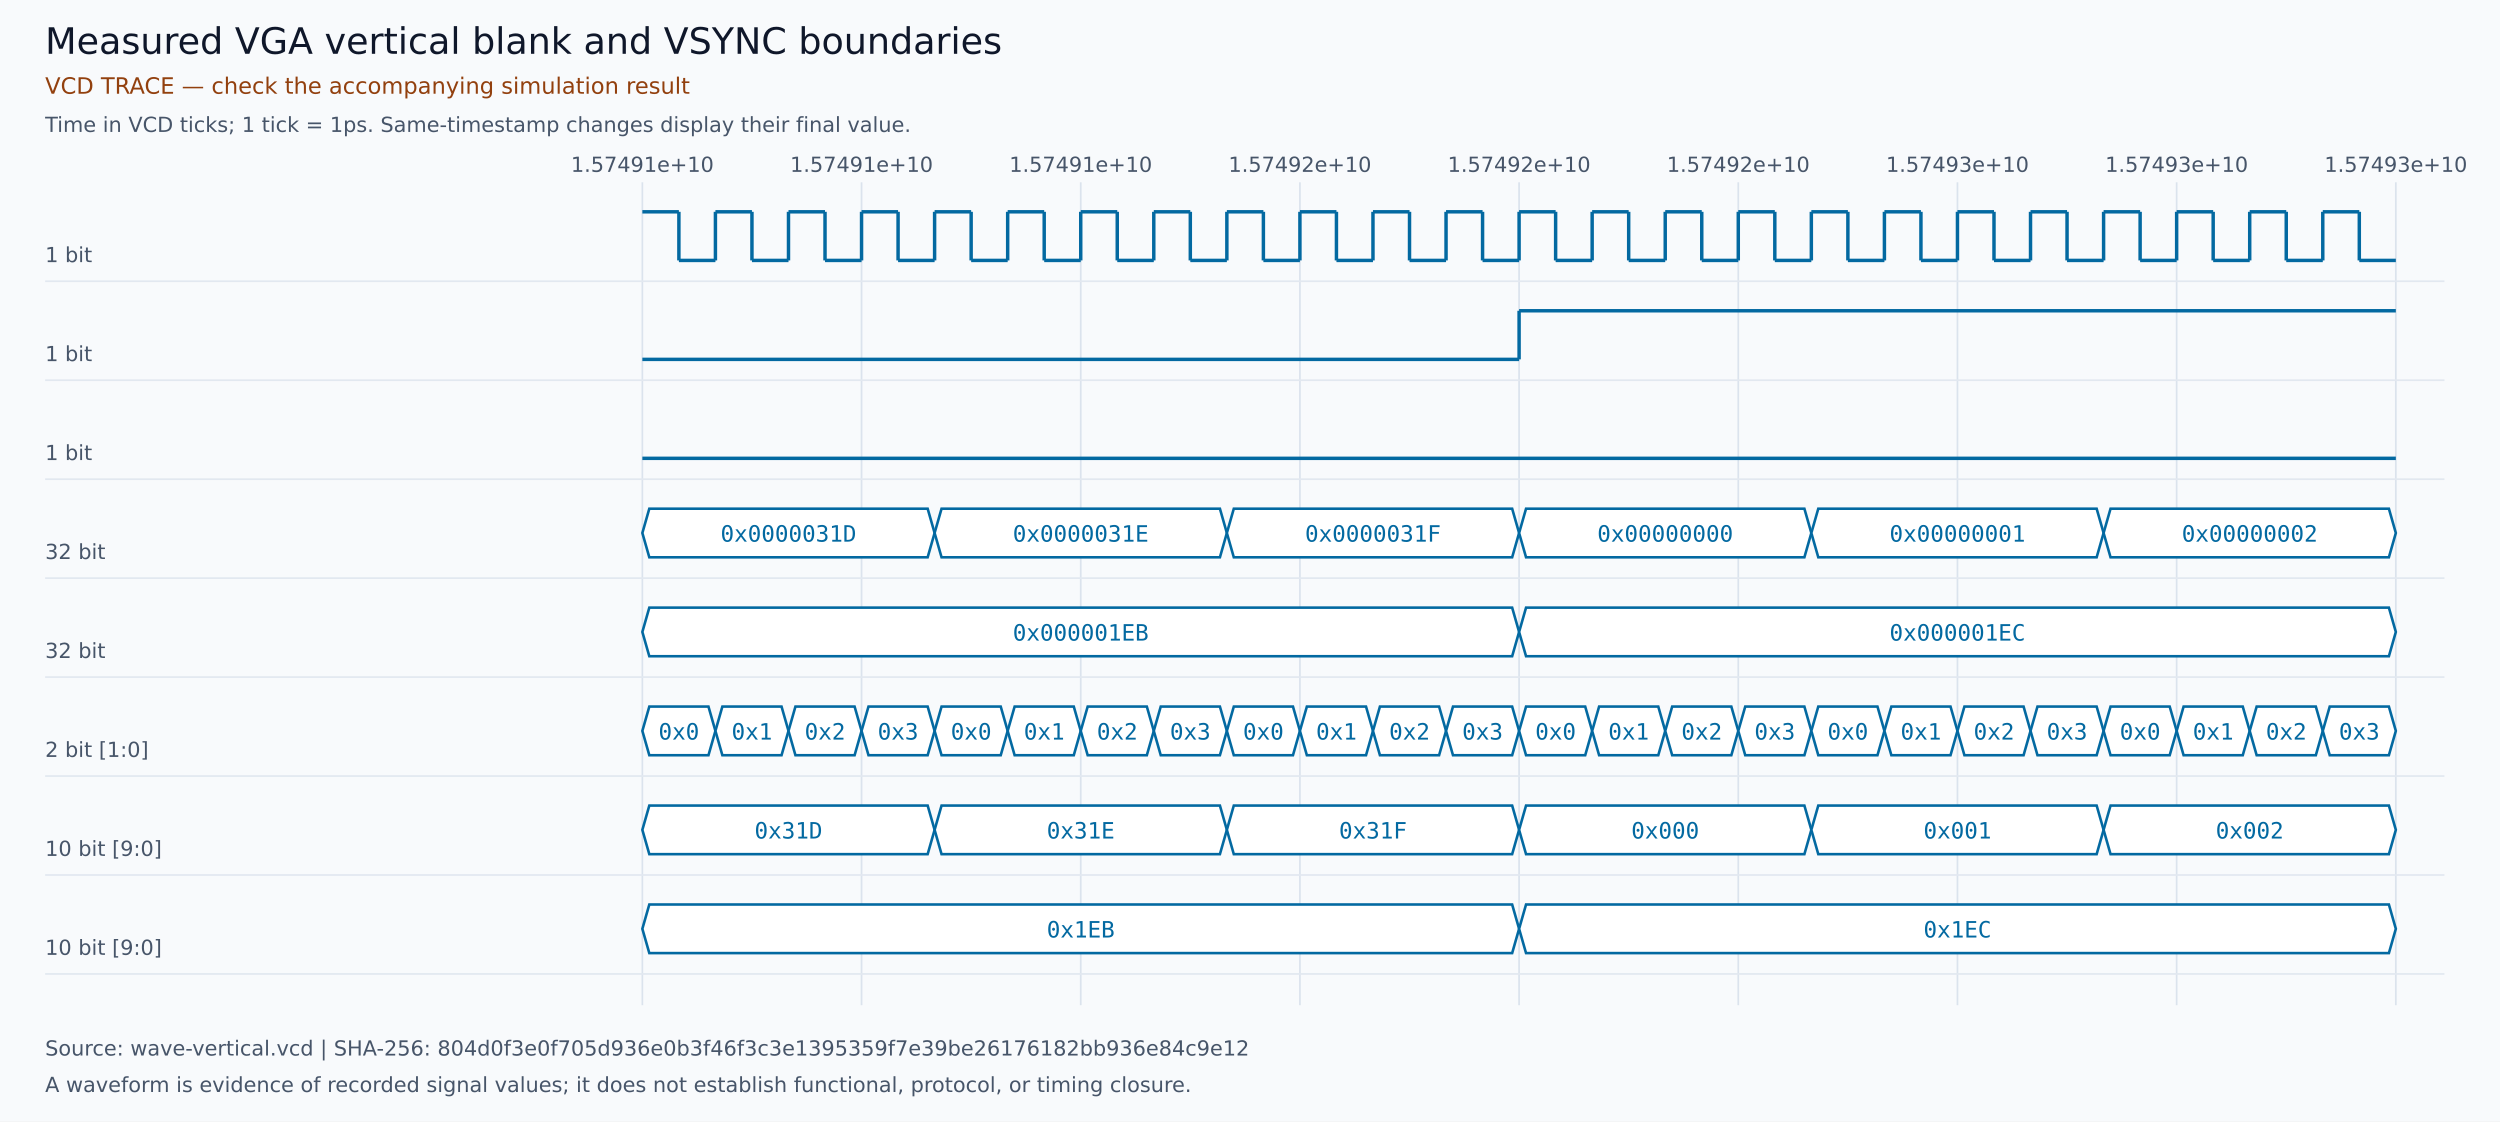
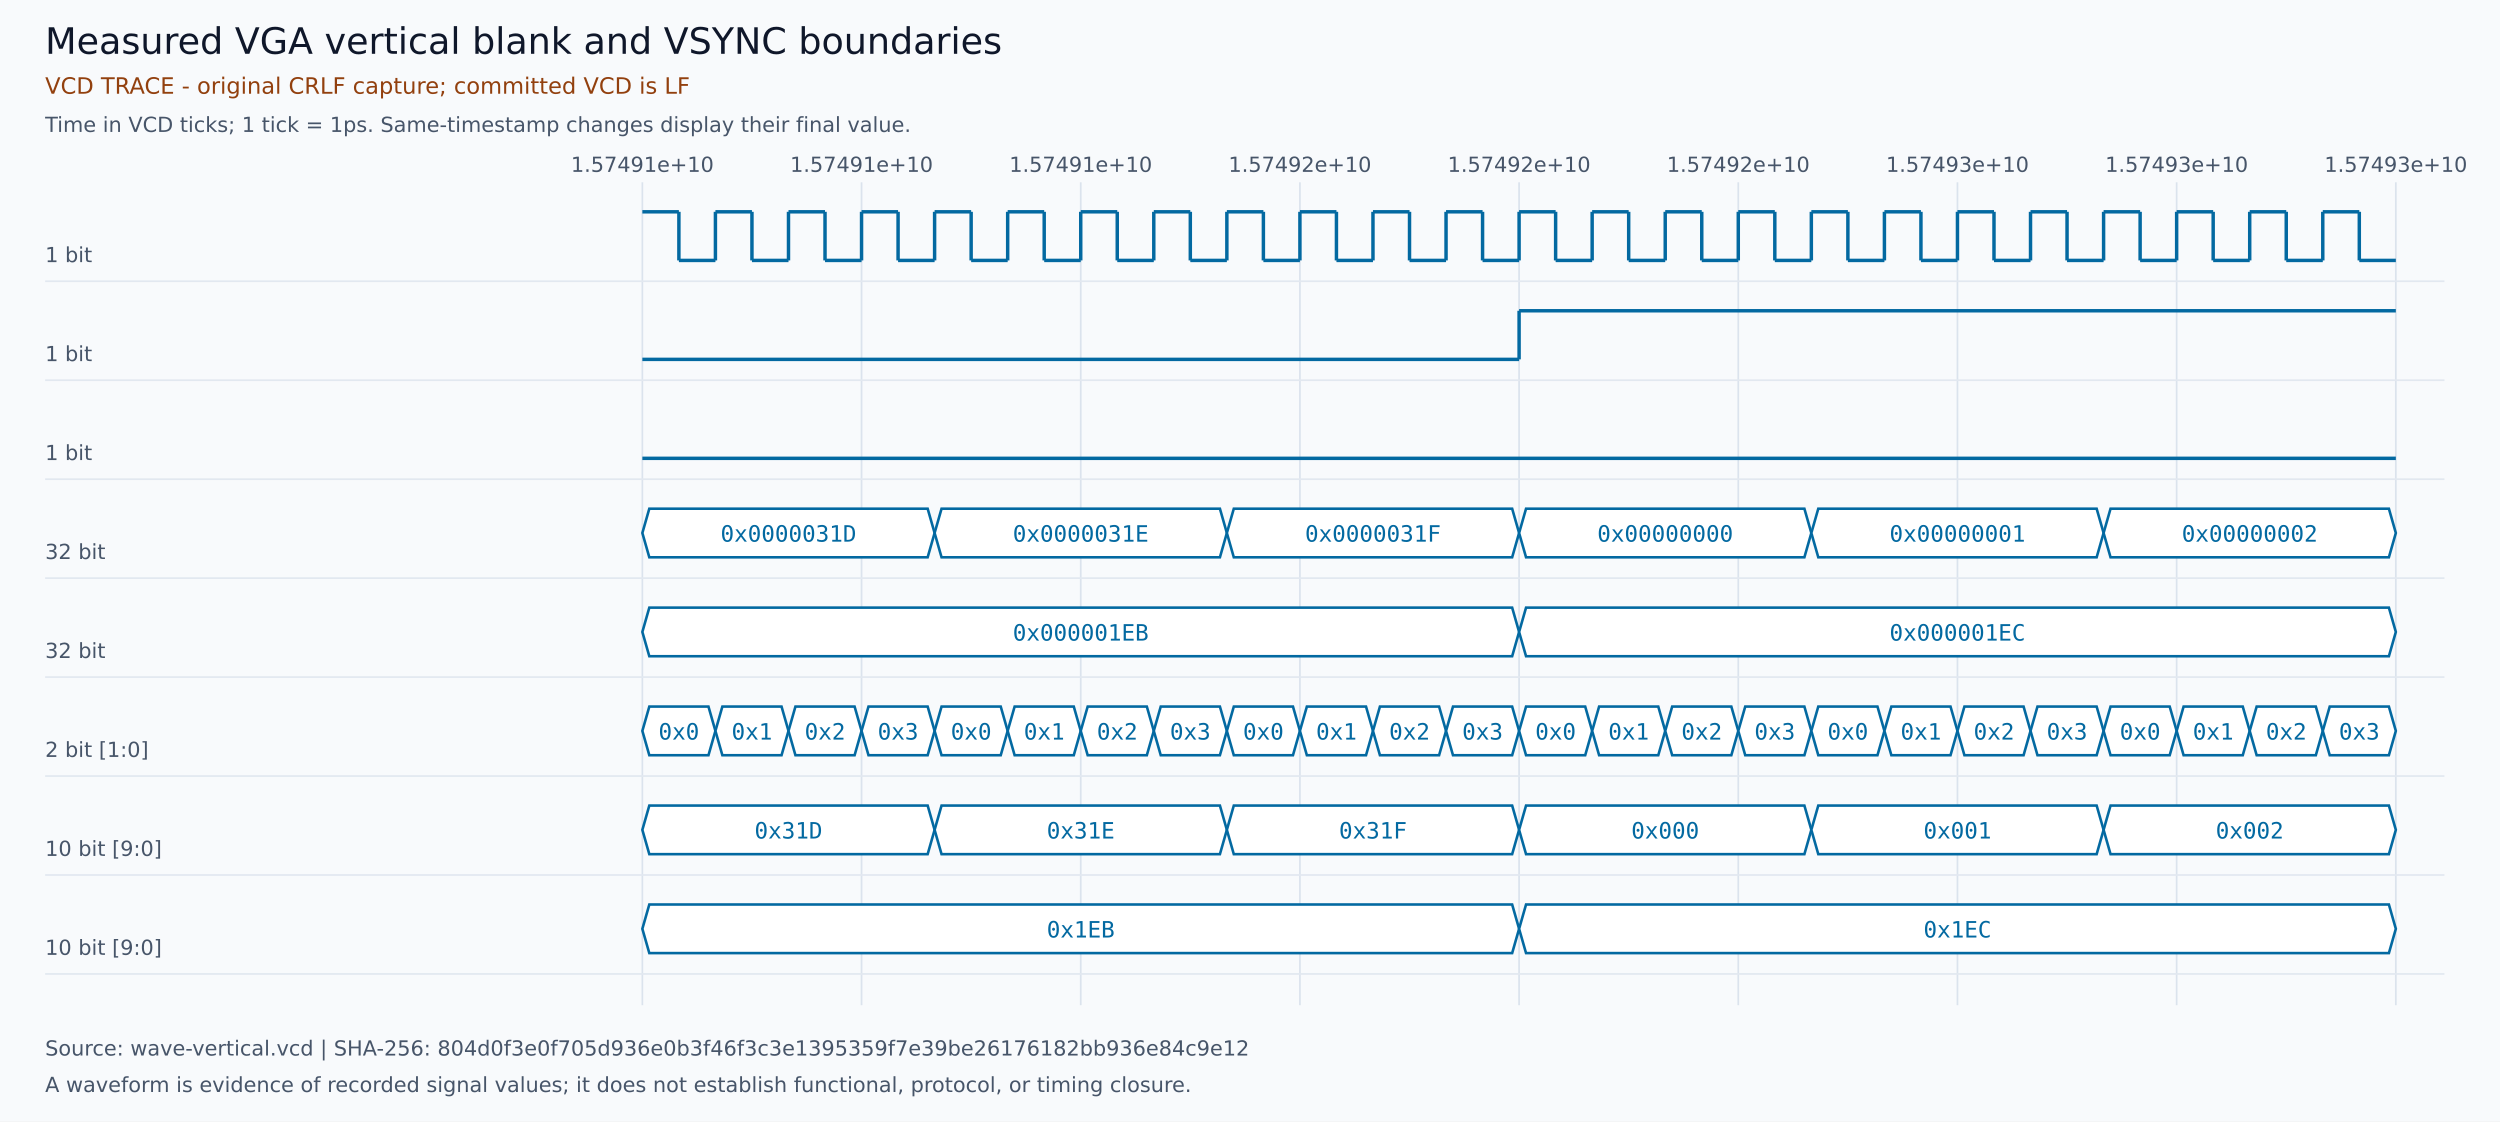
<svg xmlns="http://www.w3.org/2000/svg" width="1440" height="646" viewBox="0 0 1440 646">
  <rect width="100%" height="100%" fill="#f8fafc" />
  <style>text{font-family:DejaVu Sans,Arial,sans-serif} .signal{font-family:DejaVu Sans Mono,monospace;font-size:13px} .small{font-size:12px;fill:#475569}</style>
  <text x="26" y="31" font-size="21" fill="#0f172a">Measured VGA vertical blank and VSYNC boundaries</text>
-   <text x="26" y="54" font-size="13" fill="#92400e">VCD TRACE — check the accompanying simulation result</text>
+   <text x="26" y="54" font-size="13" fill="#92400e">VCD TRACE - original CRLF capture; committed VCD is LF</text>
  <text x="26" y="76" class="small">Time in VCD ticks; 1 tick = 1ps. Same-timestamp changes display their final value.</text>
  <path d="M370.00,105 V579" stroke="#dbe3ed" />
  <text x="370.00" y="99" text-anchor="middle" class="small">1.57491e+10</text>
  <path d="M496.25,105 V579" stroke="#dbe3ed" />
  <text x="496.25" y="99" text-anchor="middle" class="small">1.57491e+10</text>
  <path d="M622.50,105 V579" stroke="#dbe3ed" />
  <text x="622.50" y="99" text-anchor="middle" class="small">1.57491e+10</text>
  <path d="M748.75,105 V579" stroke="#dbe3ed" />
  <text x="748.75" y="99" text-anchor="middle" class="small">1.57492e+10</text>
  <path d="M875.00,105 V579" stroke="#dbe3ed" />
  <text x="875.00" y="99" text-anchor="middle" class="small">1.57492e+10</text>
  <path d="M1001.25,105 V579" stroke="#dbe3ed" />
  <text x="1001.25" y="99" text-anchor="middle" class="small">1.57492e+10</text>
  <path d="M1127.50,105 V579" stroke="#dbe3ed" />
  <text x="1127.50" y="99" text-anchor="middle" class="small">1.57493e+10</text>
  <path d="M1253.75,105 V579" stroke="#dbe3ed" />
  <text x="1253.75" y="99" text-anchor="middle" class="small">1.57493e+10</text>
  <path d="M1380.00,105 V579" stroke="#dbe3ed" />
  <text x="1380.00" y="99" text-anchor="middle" class="small">1.57493e+10</text>
  <text x="26" y="135" class="signal" />
  <text x="26" y="151" class="small">1 bit</text>
  <path d="M370.00,122 H391.04" stroke="#0369a1" stroke-width="2" />
  <path d="M391.04,122 V150" stroke="#0369a1" stroke-width="2" />
  <path d="M391.04,150 H412.08" stroke="#0369a1" stroke-width="2" />
  <path d="M412.08,150 V122" stroke="#0369a1" stroke-width="2" />
  <path d="M412.08,122 H433.12" stroke="#0369a1" stroke-width="2" />
  <path d="M433.12,122 V150" stroke="#0369a1" stroke-width="2" />
  <path d="M433.12,150 H454.17" stroke="#0369a1" stroke-width="2" />
  <path d="M454.17,150 V122" stroke="#0369a1" stroke-width="2" />
  <path d="M454.17,122 H475.21" stroke="#0369a1" stroke-width="2" />
  <path d="M475.21,122 V150" stroke="#0369a1" stroke-width="2" />
  <path d="M475.21,150 H496.25" stroke="#0369a1" stroke-width="2" />
  <path d="M496.25,150 V122" stroke="#0369a1" stroke-width="2" />
  <path d="M496.25,122 H517.29" stroke="#0369a1" stroke-width="2" />
  <path d="M517.29,122 V150" stroke="#0369a1" stroke-width="2" />
  <path d="M517.29,150 H538.33" stroke="#0369a1" stroke-width="2" />
  <path d="M538.33,150 V122" stroke="#0369a1" stroke-width="2" />
  <path d="M538.33,122 H559.38" stroke="#0369a1" stroke-width="2" />
  <path d="M559.38,122 V150" stroke="#0369a1" stroke-width="2" />
  <path d="M559.38,150 H580.42" stroke="#0369a1" stroke-width="2" />
  <path d="M580.42,150 V122" stroke="#0369a1" stroke-width="2" />
  <path d="M580.42,122 H601.46" stroke="#0369a1" stroke-width="2" />
  <path d="M601.46,122 V150" stroke="#0369a1" stroke-width="2" />
  <path d="M601.46,150 H622.50" stroke="#0369a1" stroke-width="2" />
  <path d="M622.50,150 V122" stroke="#0369a1" stroke-width="2" />
  <path d="M622.50,122 H643.54" stroke="#0369a1" stroke-width="2" />
  <path d="M643.54,122 V150" stroke="#0369a1" stroke-width="2" />
  <path d="M643.54,150 H664.58" stroke="#0369a1" stroke-width="2" />
  <path d="M664.58,150 V122" stroke="#0369a1" stroke-width="2" />
  <path d="M664.58,122 H685.62" stroke="#0369a1" stroke-width="2" />
  <path d="M685.62,122 V150" stroke="#0369a1" stroke-width="2" />
  <path d="M685.62,150 H706.67" stroke="#0369a1" stroke-width="2" />
  <path d="M706.67,150 V122" stroke="#0369a1" stroke-width="2" />
  <path d="M706.67,122 H727.71" stroke="#0369a1" stroke-width="2" />
  <path d="M727.71,122 V150" stroke="#0369a1" stroke-width="2" />
  <path d="M727.71,150 H748.75" stroke="#0369a1" stroke-width="2" />
  <path d="M748.75,150 V122" stroke="#0369a1" stroke-width="2" />
  <path d="M748.75,122 H769.79" stroke="#0369a1" stroke-width="2" />
  <path d="M769.79,122 V150" stroke="#0369a1" stroke-width="2" />
  <path d="M769.79,150 H790.83" stroke="#0369a1" stroke-width="2" />
  <path d="M790.83,150 V122" stroke="#0369a1" stroke-width="2" />
  <path d="M790.83,122 H811.88" stroke="#0369a1" stroke-width="2" />
  <path d="M811.88,122 V150" stroke="#0369a1" stroke-width="2" />
  <path d="M811.88,150 H832.92" stroke="#0369a1" stroke-width="2" />
  <path d="M832.92,150 V122" stroke="#0369a1" stroke-width="2" />
  <path d="M832.92,122 H853.96" stroke="#0369a1" stroke-width="2" />
  <path d="M853.96,122 V150" stroke="#0369a1" stroke-width="2" />
  <path d="M853.96,150 H875.00" stroke="#0369a1" stroke-width="2" />
  <path d="M875.00,150 V122" stroke="#0369a1" stroke-width="2" />
  <path d="M875.00,122 H896.04" stroke="#0369a1" stroke-width="2" />
  <path d="M896.04,122 V150" stroke="#0369a1" stroke-width="2" />
  <path d="M896.04,150 H917.08" stroke="#0369a1" stroke-width="2" />
  <path d="M917.08,150 V122" stroke="#0369a1" stroke-width="2" />
  <path d="M917.08,122 H938.12" stroke="#0369a1" stroke-width="2" />
  <path d="M938.12,122 V150" stroke="#0369a1" stroke-width="2" />
  <path d="M938.12,150 H959.17" stroke="#0369a1" stroke-width="2" />
  <path d="M959.17,150 V122" stroke="#0369a1" stroke-width="2" />
  <path d="M959.17,122 H980.21" stroke="#0369a1" stroke-width="2" />
  <path d="M980.21,122 V150" stroke="#0369a1" stroke-width="2" />
  <path d="M980.21,150 H1001.25" stroke="#0369a1" stroke-width="2" />
  <path d="M1001.25,150 V122" stroke="#0369a1" stroke-width="2" />
  <path d="M1001.25,122 H1022.29" stroke="#0369a1" stroke-width="2" />
  <path d="M1022.29,122 V150" stroke="#0369a1" stroke-width="2" />
  <path d="M1022.29,150 H1043.33" stroke="#0369a1" stroke-width="2" />
  <path d="M1043.33,150 V122" stroke="#0369a1" stroke-width="2" />
  <path d="M1043.33,122 H1064.38" stroke="#0369a1" stroke-width="2" />
  <path d="M1064.38,122 V150" stroke="#0369a1" stroke-width="2" />
  <path d="M1064.38,150 H1085.42" stroke="#0369a1" stroke-width="2" />
  <path d="M1085.42,150 V122" stroke="#0369a1" stroke-width="2" />
  <path d="M1085.42,122 H1106.46" stroke="#0369a1" stroke-width="2" />
  <path d="M1106.46,122 V150" stroke="#0369a1" stroke-width="2" />
  <path d="M1106.46,150 H1127.50" stroke="#0369a1" stroke-width="2" />
  <path d="M1127.50,150 V122" stroke="#0369a1" stroke-width="2" />
  <path d="M1127.50,122 H1148.54" stroke="#0369a1" stroke-width="2" />
  <path d="M1148.54,122 V150" stroke="#0369a1" stroke-width="2" />
  <path d="M1148.54,150 H1169.58" stroke="#0369a1" stroke-width="2" />
  <path d="M1169.58,150 V122" stroke="#0369a1" stroke-width="2" />
  <path d="M1169.58,122 H1190.62" stroke="#0369a1" stroke-width="2" />
  <path d="M1190.62,122 V150" stroke="#0369a1" stroke-width="2" />
  <path d="M1190.62,150 H1211.67" stroke="#0369a1" stroke-width="2" />
  <path d="M1211.67,150 V122" stroke="#0369a1" stroke-width="2" />
  <path d="M1211.67,122 H1232.71" stroke="#0369a1" stroke-width="2" />
  <path d="M1232.71,122 V150" stroke="#0369a1" stroke-width="2" />
  <path d="M1232.71,150 H1253.75" stroke="#0369a1" stroke-width="2" />
  <path d="M1253.75,150 V122" stroke="#0369a1" stroke-width="2" />
  <path d="M1253.75,122 H1274.79" stroke="#0369a1" stroke-width="2" />
  <path d="M1274.79,122 V150" stroke="#0369a1" stroke-width="2" />
  <path d="M1274.79,150 H1295.83" stroke="#0369a1" stroke-width="2" />
  <path d="M1295.83,150 V122" stroke="#0369a1" stroke-width="2" />
  <path d="M1295.83,122 H1316.88" stroke="#0369a1" stroke-width="2" />
  <path d="M1316.88,122 V150" stroke="#0369a1" stroke-width="2" />
  <path d="M1316.88,150 H1337.92" stroke="#0369a1" stroke-width="2" />
  <path d="M1337.92,150 V122" stroke="#0369a1" stroke-width="2" />
  <path d="M1337.92,122 H1358.96" stroke="#0369a1" stroke-width="2" />
  <path d="M1358.96,122 V150" stroke="#0369a1" stroke-width="2" />
  <path d="M1358.96,150 H1380.00" stroke="#0369a1" stroke-width="2" />
  <path d="M26,162 H1408" stroke="#e2e8f0" />
  <text x="26" y="192" class="signal" />
  <text x="26" y="208" class="small">1 bit</text>
  <path d="M370.00,207 H875.00" stroke="#0369a1" stroke-width="2" />
  <path d="M875.00,207 V179" stroke="#0369a1" stroke-width="2" />
  <path d="M875.00,179 H1380.00" stroke="#0369a1" stroke-width="2" />
  <path d="M26,219 H1408" stroke="#e2e8f0" />
  <text x="26" y="249" class="signal" />
  <text x="26" y="265" class="small">1 bit</text>
  <path d="M370.00,264 H1380.00" stroke="#0369a1" stroke-width="2" />
  <path d="M26,276 H1408" stroke="#e2e8f0" />
  <text x="26" y="306" class="signal" />
  <text x="26" y="322" class="small">32 bit</text>
  <polygon points="370.00,307 374.00,293 534.33,293 538.33,307 534.33,321 374.00,321" fill="#fff" stroke="#0369a1" stroke-width="1.5" />
  <text x="454.17" y="312" text-anchor="middle" class="signal" fill="#0369a1">0x0000031D</text>
  <polygon points="538.33,307 542.33,293 702.67,293 706.67,307 702.67,321 542.33,321" fill="#fff" stroke="#0369a1" stroke-width="1.5" />
  <text x="622.50" y="312" text-anchor="middle" class="signal" fill="#0369a1">0x0000031E</text>
  <polygon points="706.67,307 710.67,293 871.00,293 875.00,307 871.00,321 710.67,321" fill="#fff" stroke="#0369a1" stroke-width="1.5" />
  <text x="790.83" y="312" text-anchor="middle" class="signal" fill="#0369a1">0x0000031F</text>
  <polygon points="875.00,307 879.00,293 1039.33,293 1043.33,307 1039.33,321 879.00,321" fill="#fff" stroke="#0369a1" stroke-width="1.5" />
  <text x="959.17" y="312" text-anchor="middle" class="signal" fill="#0369a1">0x00000000</text>
  <polygon points="1043.33,307 1047.33,293 1207.67,293 1211.67,307 1207.67,321 1047.33,321" fill="#fff" stroke="#0369a1" stroke-width="1.5" />
  <text x="1127.50" y="312" text-anchor="middle" class="signal" fill="#0369a1">0x00000001</text>
  <polygon points="1211.67,307 1215.67,293 1376.00,293 1380.00,307 1376.00,321 1215.67,321" fill="#fff" stroke="#0369a1" stroke-width="1.5" />
  <text x="1295.83" y="312" text-anchor="middle" class="signal" fill="#0369a1">0x00000002</text>
  <path d="M26,333 H1408" stroke="#e2e8f0" />
  <text x="26" y="363" class="signal" />
  <text x="26" y="379" class="small">32 bit</text>
  <polygon points="370.00,364 374.00,350 871.00,350 875.00,364 871.00,378 374.00,378" fill="#fff" stroke="#0369a1" stroke-width="1.5" />
  <text x="622.50" y="369" text-anchor="middle" class="signal" fill="#0369a1">0x000001EB</text>
  <polygon points="875.00,364 879.00,350 1376.00,350 1380.00,364 1376.00,378 879.00,378" fill="#fff" stroke="#0369a1" stroke-width="1.5" />
  <text x="1127.50" y="369" text-anchor="middle" class="signal" fill="#0369a1">0x000001EC</text>
  <path d="M26,390 H1408" stroke="#e2e8f0" />
  <text x="26" y="420" class="signal" />
  <text x="26" y="436" class="small">2 bit [1:0]</text>
  <polygon points="370.00,421 374.00,407 408.08,407 412.08,421 408.08,435 374.00,435" fill="#fff" stroke="#0369a1" stroke-width="1.5" />
  <text x="391.04" y="426" text-anchor="middle" class="signal" fill="#0369a1">0x0</text>
  <polygon points="412.08,421 416.08,407 450.17,407 454.17,421 450.17,435 416.08,435" fill="#fff" stroke="#0369a1" stroke-width="1.5" />
  <text x="433.12" y="426" text-anchor="middle" class="signal" fill="#0369a1">0x1</text>
  <polygon points="454.17,421 458.17,407 492.25,407 496.25,421 492.25,435 458.17,435" fill="#fff" stroke="#0369a1" stroke-width="1.5" />
  <text x="475.21" y="426" text-anchor="middle" class="signal" fill="#0369a1">0x2</text>
  <polygon points="496.25,421 500.25,407 534.33,407 538.33,421 534.33,435 500.25,435" fill="#fff" stroke="#0369a1" stroke-width="1.5" />
  <text x="517.29" y="426" text-anchor="middle" class="signal" fill="#0369a1">0x3</text>
  <polygon points="538.33,421 542.33,407 576.42,407 580.42,421 576.42,435 542.33,435" fill="#fff" stroke="#0369a1" stroke-width="1.5" />
  <text x="559.38" y="426" text-anchor="middle" class="signal" fill="#0369a1">0x0</text>
  <polygon points="580.42,421 584.42,407 618.50,407 622.50,421 618.50,435 584.42,435" fill="#fff" stroke="#0369a1" stroke-width="1.5" />
  <text x="601.46" y="426" text-anchor="middle" class="signal" fill="#0369a1">0x1</text>
  <polygon points="622.50,421 626.50,407 660.58,407 664.58,421 660.58,435 626.50,435" fill="#fff" stroke="#0369a1" stroke-width="1.5" />
  <text x="643.54" y="426" text-anchor="middle" class="signal" fill="#0369a1">0x2</text>
  <polygon points="664.58,421 668.58,407 702.67,407 706.67,421 702.67,435 668.58,435" fill="#fff" stroke="#0369a1" stroke-width="1.5" />
  <text x="685.62" y="426" text-anchor="middle" class="signal" fill="#0369a1">0x3</text>
  <polygon points="706.67,421 710.67,407 744.75,407 748.75,421 744.75,435 710.67,435" fill="#fff" stroke="#0369a1" stroke-width="1.5" />
  <text x="727.71" y="426" text-anchor="middle" class="signal" fill="#0369a1">0x0</text>
  <polygon points="748.75,421 752.75,407 786.83,407 790.83,421 786.83,435 752.75,435" fill="#fff" stroke="#0369a1" stroke-width="1.5" />
  <text x="769.79" y="426" text-anchor="middle" class="signal" fill="#0369a1">0x1</text>
  <polygon points="790.83,421 794.83,407 828.92,407 832.92,421 828.92,435 794.83,435" fill="#fff" stroke="#0369a1" stroke-width="1.5" />
  <text x="811.88" y="426" text-anchor="middle" class="signal" fill="#0369a1">0x2</text>
  <polygon points="832.92,421 836.92,407 871.00,407 875.00,421 871.00,435 836.92,435" fill="#fff" stroke="#0369a1" stroke-width="1.5" />
  <text x="853.96" y="426" text-anchor="middle" class="signal" fill="#0369a1">0x3</text>
  <polygon points="875.00,421 879.00,407 913.08,407 917.08,421 913.08,435 879.00,435" fill="#fff" stroke="#0369a1" stroke-width="1.5" />
  <text x="896.04" y="426" text-anchor="middle" class="signal" fill="#0369a1">0x0</text>
  <polygon points="917.08,421 921.08,407 955.17,407 959.17,421 955.17,435 921.08,435" fill="#fff" stroke="#0369a1" stroke-width="1.5" />
  <text x="938.12" y="426" text-anchor="middle" class="signal" fill="#0369a1">0x1</text>
  <polygon points="959.17,421 963.17,407 997.25,407 1001.25,421 997.25,435 963.17,435" fill="#fff" stroke="#0369a1" stroke-width="1.5" />
  <text x="980.21" y="426" text-anchor="middle" class="signal" fill="#0369a1">0x2</text>
  <polygon points="1001.25,421 1005.25,407 1039.33,407 1043.33,421 1039.33,435 1005.25,435" fill="#fff" stroke="#0369a1" stroke-width="1.5" />
  <text x="1022.29" y="426" text-anchor="middle" class="signal" fill="#0369a1">0x3</text>
  <polygon points="1043.33,421 1047.33,407 1081.42,407 1085.42,421 1081.42,435 1047.33,435" fill="#fff" stroke="#0369a1" stroke-width="1.5" />
  <text x="1064.38" y="426" text-anchor="middle" class="signal" fill="#0369a1">0x0</text>
  <polygon points="1085.42,421 1089.42,407 1123.50,407 1127.50,421 1123.50,435 1089.42,435" fill="#fff" stroke="#0369a1" stroke-width="1.5" />
  <text x="1106.46" y="426" text-anchor="middle" class="signal" fill="#0369a1">0x1</text>
  <polygon points="1127.50,421 1131.50,407 1165.58,407 1169.58,421 1165.58,435 1131.50,435" fill="#fff" stroke="#0369a1" stroke-width="1.5" />
  <text x="1148.54" y="426" text-anchor="middle" class="signal" fill="#0369a1">0x2</text>
  <polygon points="1169.58,421 1173.58,407 1207.67,407 1211.67,421 1207.67,435 1173.58,435" fill="#fff" stroke="#0369a1" stroke-width="1.5" />
  <text x="1190.62" y="426" text-anchor="middle" class="signal" fill="#0369a1">0x3</text>
  <polygon points="1211.67,421 1215.67,407 1249.75,407 1253.75,421 1249.75,435 1215.67,435" fill="#fff" stroke="#0369a1" stroke-width="1.5" />
  <text x="1232.71" y="426" text-anchor="middle" class="signal" fill="#0369a1">0x0</text>
  <polygon points="1253.75,421 1257.75,407 1291.83,407 1295.83,421 1291.83,435 1257.75,435" fill="#fff" stroke="#0369a1" stroke-width="1.5" />
  <text x="1274.79" y="426" text-anchor="middle" class="signal" fill="#0369a1">0x1</text>
  <polygon points="1295.83,421 1299.83,407 1333.92,407 1337.92,421 1333.92,435 1299.83,435" fill="#fff" stroke="#0369a1" stroke-width="1.5" />
  <text x="1316.88" y="426" text-anchor="middle" class="signal" fill="#0369a1">0x2</text>
  <polygon points="1337.92,421 1341.92,407 1376.00,407 1380.00,421 1376.00,435 1341.92,435" fill="#fff" stroke="#0369a1" stroke-width="1.5" />
  <text x="1358.96" y="426" text-anchor="middle" class="signal" fill="#0369a1">0x3</text>
  <path d="M26,447 H1408" stroke="#e2e8f0" />
  <text x="26" y="477" class="signal" />
  <text x="26" y="493" class="small">10 bit [9:0]</text>
  <polygon points="370.00,478 374.00,464 534.33,464 538.33,478 534.33,492 374.00,492" fill="#fff" stroke="#0369a1" stroke-width="1.5" />
  <text x="454.17" y="483" text-anchor="middle" class="signal" fill="#0369a1">0x31D</text>
  <polygon points="538.33,478 542.33,464 702.67,464 706.67,478 702.67,492 542.33,492" fill="#fff" stroke="#0369a1" stroke-width="1.5" />
  <text x="622.50" y="483" text-anchor="middle" class="signal" fill="#0369a1">0x31E</text>
  <polygon points="706.67,478 710.67,464 871.00,464 875.00,478 871.00,492 710.67,492" fill="#fff" stroke="#0369a1" stroke-width="1.5" />
  <text x="790.83" y="483" text-anchor="middle" class="signal" fill="#0369a1">0x31F</text>
  <polygon points="875.00,478 879.00,464 1039.33,464 1043.33,478 1039.33,492 879.00,492" fill="#fff" stroke="#0369a1" stroke-width="1.5" />
  <text x="959.17" y="483" text-anchor="middle" class="signal" fill="#0369a1">0x000</text>
  <polygon points="1043.33,478 1047.33,464 1207.67,464 1211.67,478 1207.67,492 1047.33,492" fill="#fff" stroke="#0369a1" stroke-width="1.5" />
  <text x="1127.50" y="483" text-anchor="middle" class="signal" fill="#0369a1">0x001</text>
  <polygon points="1211.67,478 1215.67,464 1376.00,464 1380.00,478 1376.00,492 1215.67,492" fill="#fff" stroke="#0369a1" stroke-width="1.5" />
  <text x="1295.83" y="483" text-anchor="middle" class="signal" fill="#0369a1">0x002</text>
  <path d="M26,504 H1408" stroke="#e2e8f0" />
  <text x="26" y="534" class="signal" />
  <text x="26" y="550" class="small">10 bit [9:0]</text>
  <polygon points="370.00,535 374.00,521 871.00,521 875.00,535 871.00,549 374.00,549" fill="#fff" stroke="#0369a1" stroke-width="1.5" />
  <text x="622.50" y="540" text-anchor="middle" class="signal" fill="#0369a1">0x1EB</text>
  <polygon points="875.00,535 879.00,521 1376.00,521 1380.00,535 1376.00,549 879.00,549" fill="#fff" stroke="#0369a1" stroke-width="1.5" />
  <text x="1127.50" y="540" text-anchor="middle" class="signal" fill="#0369a1">0x1EC</text>
  <path d="M26,561 H1408" stroke="#e2e8f0" />
  <text x="26" y="608" class="small">Source: wave-vertical.vcd | SHA-256: 804d0f3e0f705d936e0b3f46f3c3e1395359f7e39be26176182bb936e84c9e12</text>
  <text x="26" y="629" class="small">A waveform is evidence of recorded signal values; it does not establish functional, protocol, or timing closure.</text>
</svg>
